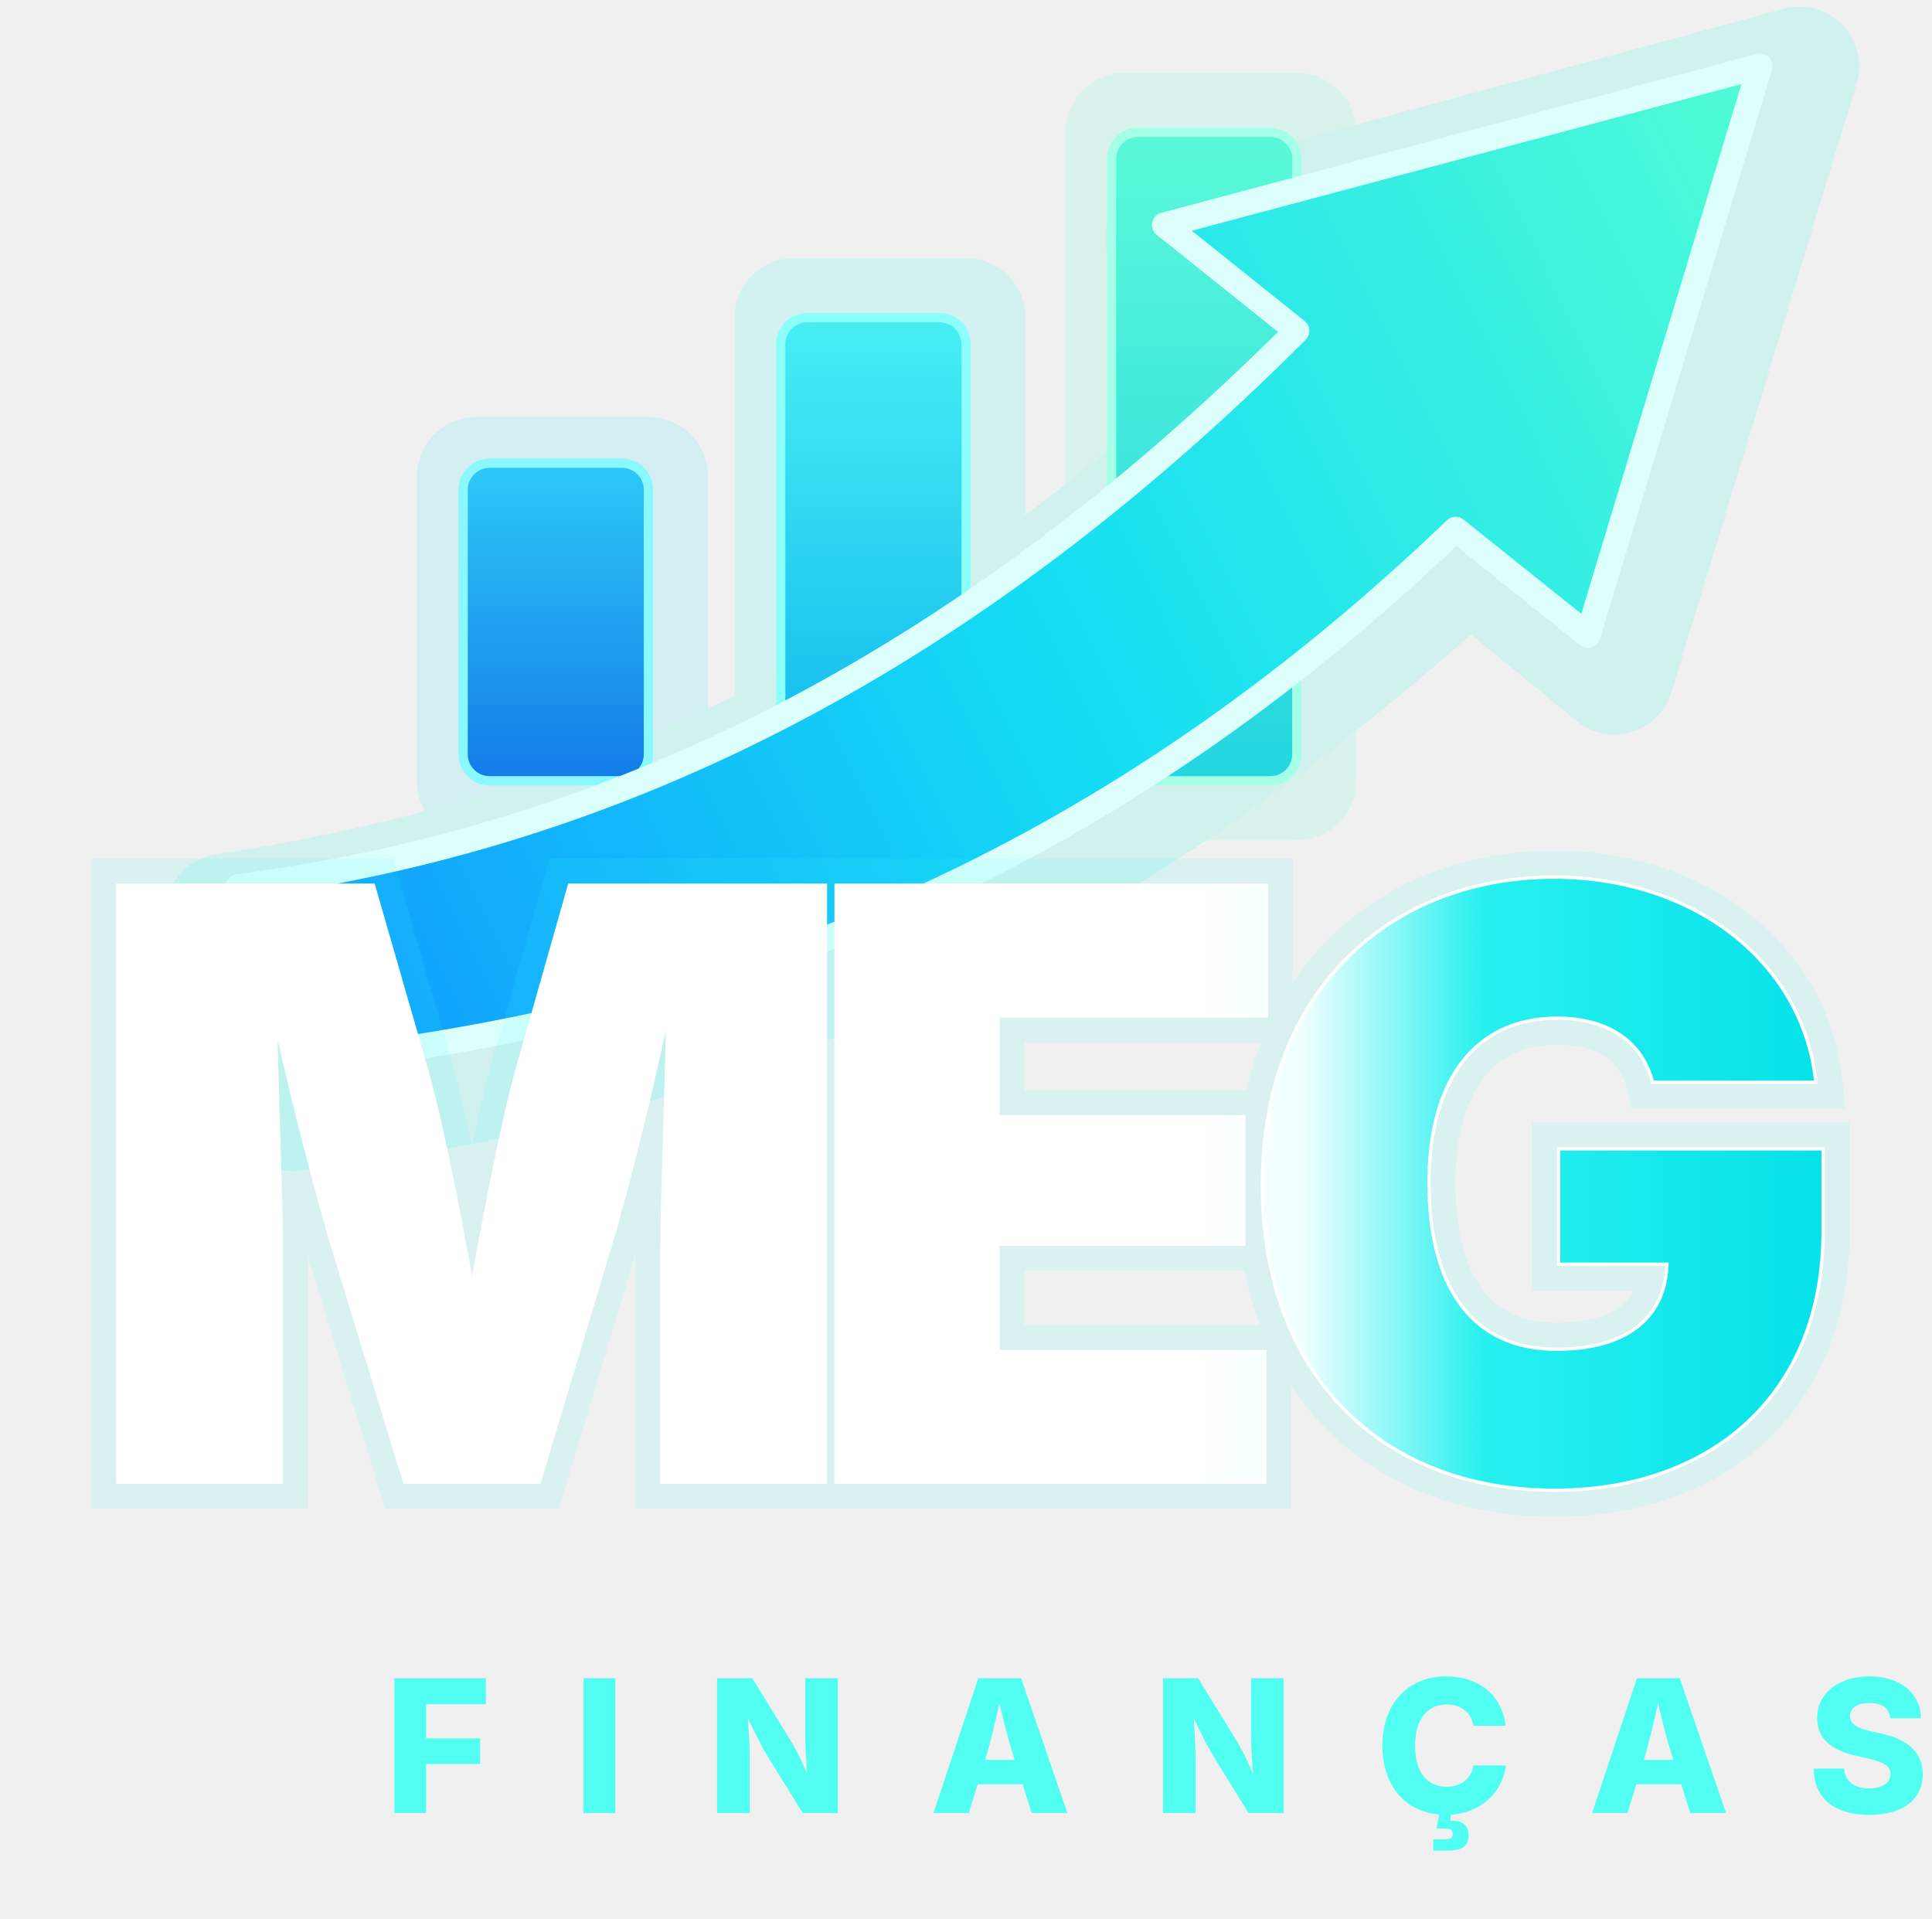
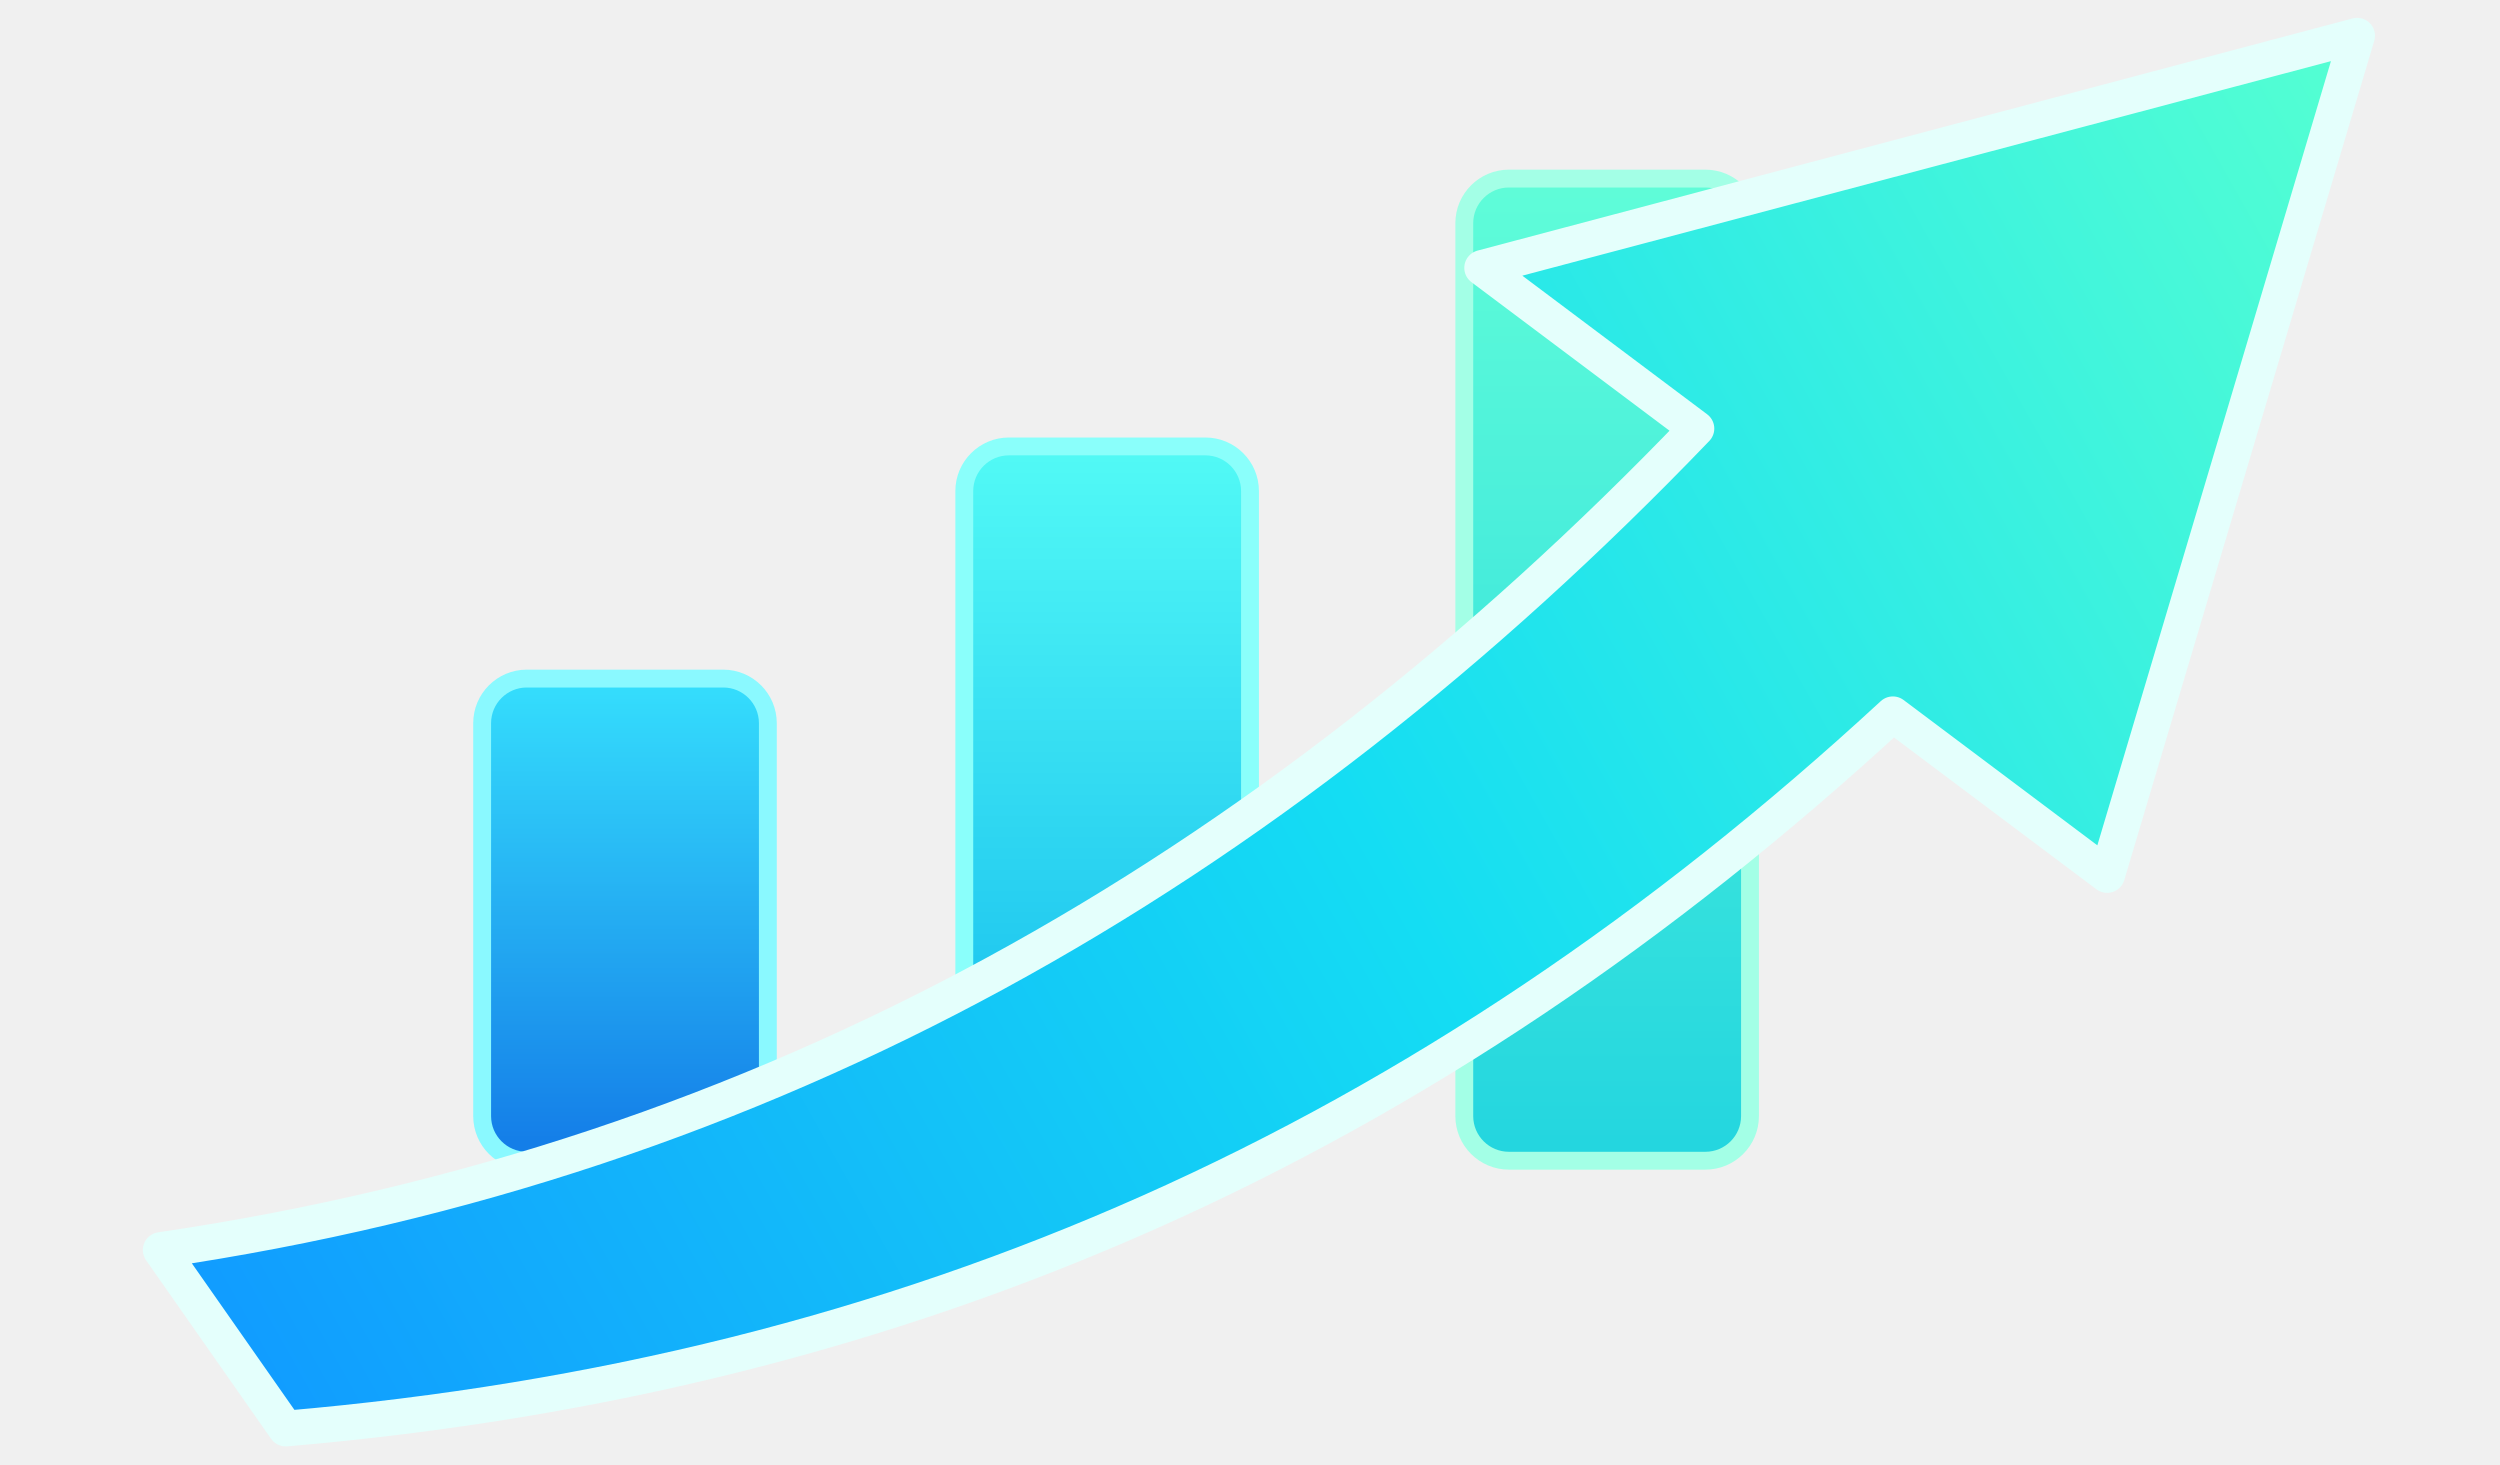
- <svg xmlns="http://www.w3.org/2000/svg" viewBox="38 0 146 145" role="img" aria-labelledby="title desc">
+ <svg xmlns="http://www.w3.org/2000/svg" viewBox="0 0 140 82" role="img" aria-labelledby="title desc">
  <defs>
-     <linearGradient id="megArrow" x1="55" y1="63" x2="176" y2="3" gradientUnits="userSpaceOnUse">
+     <linearGradient id="arrow" x1="11" y1="72" x2="132" y2="4" gradientUnits="userSpaceOnUse">
      <stop stop-color="#119cff" />
-       <stop offset=".46" stop-color="#14ddf3" />
+       <stop offset=".5" stop-color="#14ddf3" />
      <stop offset="1" stop-color="#54ffd2" />
    </linearGradient>
-     <linearGradient id="barA" x1="77" y1="58" x2="77" y2="25" gradientUnits="userSpaceOnUse">
+     <linearGradient id="bar1" x1="35" y1="64" x2="35" y2="35" gradientUnits="userSpaceOnUse">
      <stop stop-color="#147ee8" />
      <stop offset="1" stop-color="#39eaff" />
    </linearGradient>
-     <linearGradient id="barB" x1="101" y1="58" x2="101" y2="14" gradientUnits="userSpaceOnUse">
+     <linearGradient id="bar2" x1="62" y1="64" x2="62" y2="22" gradientUnits="userSpaceOnUse">
      <stop stop-color="#11b9ee" />
      <stop offset="1" stop-color="#57fff6" />
    </linearGradient>
-     <linearGradient id="barC" x1="126" y1="58" x2="126" y2="2" gradientUnits="userSpaceOnUse">
+     <linearGradient id="bar3" x1="90" y1="64" x2="90" y2="7" gradientUnits="userSpaceOnUse">
      <stop stop-color="#24d6df" />
      <stop offset="1" stop-color="#63ffd8" />
    </linearGradient>
-     <linearGradient id="megWord" x1="44" y1="101" x2="180" y2="101" gradientUnits="userSpaceOnUse">
-       <stop offset="0" stop-color="#ffffff" />
-       <stop offset=".62" stop-color="#ffffff" />
-       <stop offset=".68" stop-color="#efffff" />
-       <stop offset=".78" stop-color="#27f0ef" />
-       <stop offset="1" stop-color="#00dfe8" />
-     </linearGradient>
  </defs>
-   <g opacity=".16" aria-hidden="true">
-     <rect x="72" y="34" width="17" height="27" rx="2" fill="none" stroke="#38e9ff" stroke-width="5" />
-     <rect x="96" y="22" width="17" height="39" rx="2" fill="none" stroke="#42f7ff" stroke-width="5" />
-     <rect x="121" y="8" width="17" height="53" rx="2" fill="none" stroke="#67ffd8" stroke-width="5" />
-     <path d="M55 69c33-5 58-19 82-43l-11-8 48-13-14 46-11-9c-26 24-54 38-89 42z" fill="none" stroke="#2ff7ef" stroke-width="9" stroke-linejoin="round" />
-   </g>
-   <rect x="73" y="35" width="14" height="24" rx="2" fill="url(#barA)" stroke="#8af9ff" stroke-width=".7" />
-   <rect x="97" y="24" width="14" height="35" rx="2" fill="url(#barB)" stroke="#8afffb" stroke-width=".7" />
-   <rect x="122" y="10" width="14" height="49" rx="2" fill="url(#barC)" stroke="#a3ffe6" stroke-width=".7" />
-   <path d="M56 67c31-4 57-19 80-42l-10-8 45-12-13 43-10-8c-24 23-51 36-85 40z" fill="url(#megArrow)" stroke="#ddfffb" stroke-width="1.9" stroke-linejoin="round" />
-   <text x="44" y="112" fill="none" stroke="#31f6ff" stroke-width="4" opacity=".12" font-family="Inter,Segoe UI,Arial,sans-serif" font-size="62" font-weight="900" letter-spacing="-5">MEG</text>
-   <text x="44" y="112" fill="url(#megWord)" stroke="#ffffff" stroke-width=".25" font-family="Inter,Segoe UI,Arial,sans-serif" font-size="62" font-weight="900" letter-spacing="-5">MEG</text>
-   <text x="67" y="137" fill="#50fff2" font-family="Inter,Segoe UI,Arial,sans-serif" font-size="14" font-weight="760" letter-spacing="6.1">FINANÇAS</text>
+   <rect x="27" y="38" width="16" height="27" rx="2.5" fill="url(#bar1)" stroke="#8af9ff" stroke-width="1" />
+   <rect x="54" y="25" width="16" height="40" rx="2.5" fill="url(#bar2)" stroke="#8afffb" stroke-width="1" />
+   <rect x="82" y="10" width="16" height="55" rx="2.5" fill="url(#bar3)" stroke="#a3ffe6" stroke-width="1" />
+   <path d="M9 70c34-5 62-21 86-46l-12-9 49-13-14 47-12-9C80 64 51 77 16 80z" fill="url(#arrow)" stroke="#e4fffc" stroke-width="2" stroke-linejoin="round" />
</svg>
